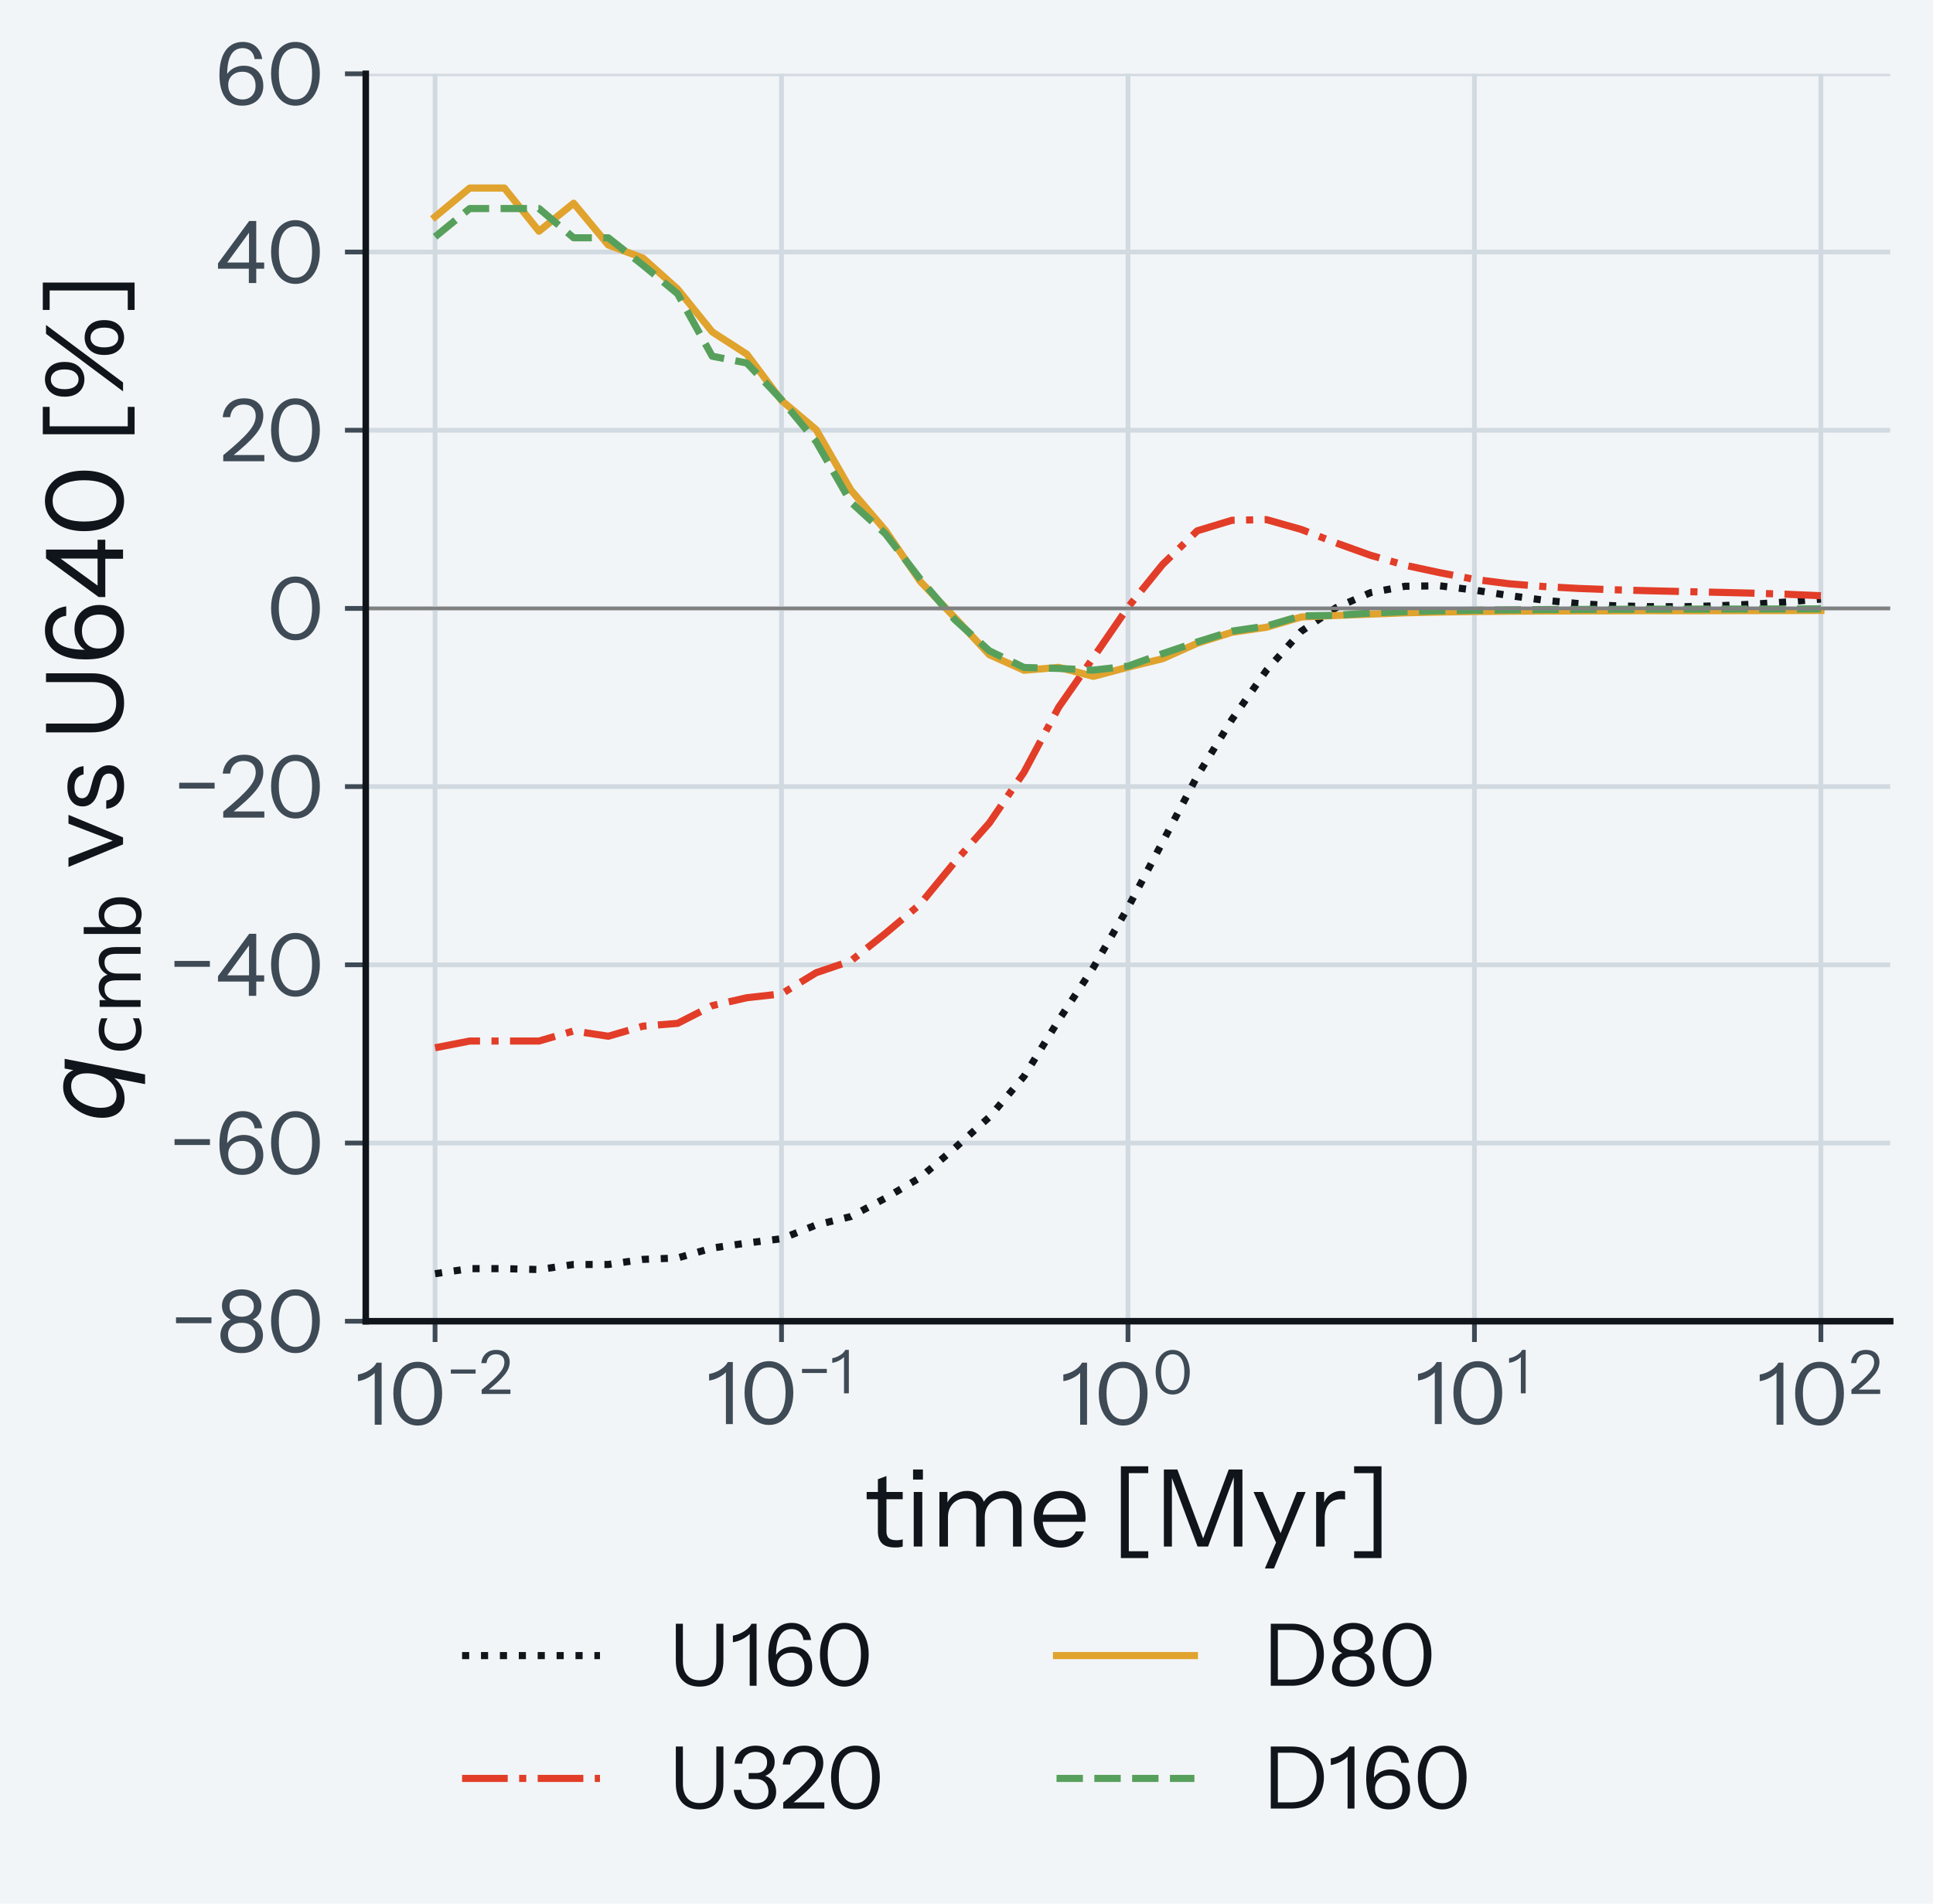
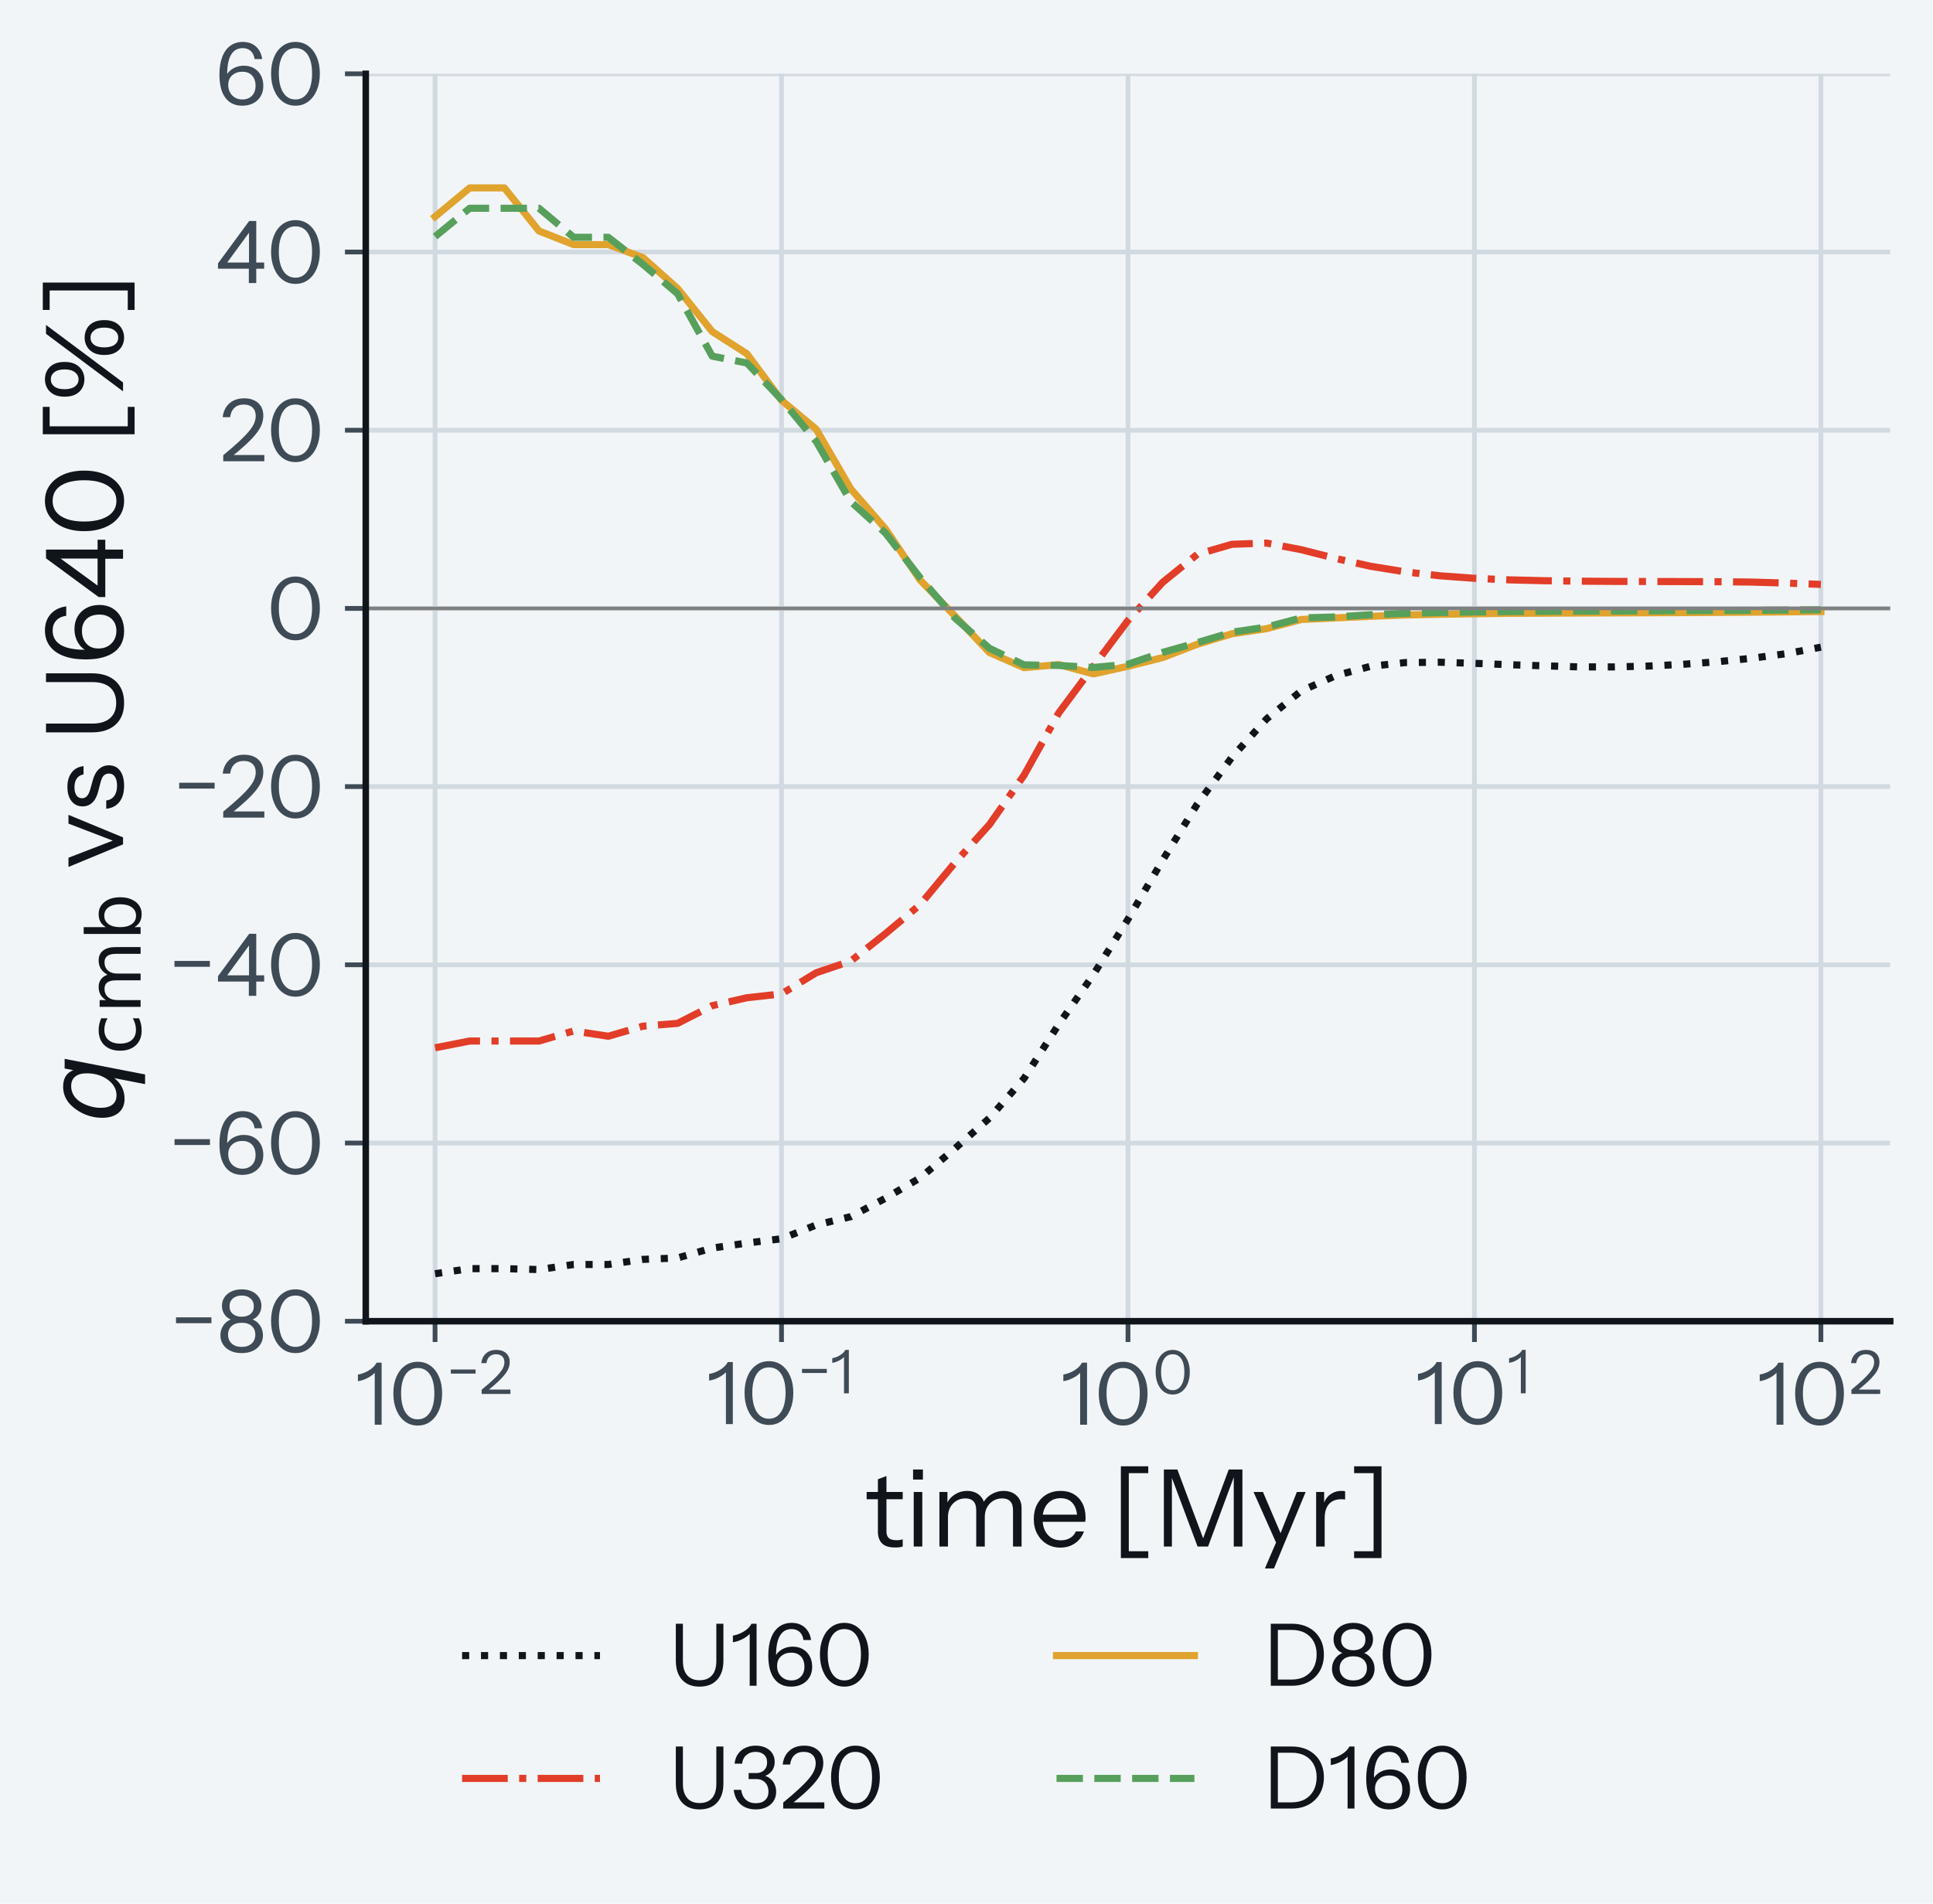
<svg xmlns="http://www.w3.org/2000/svg" xmlns:xlink="http://www.w3.org/1999/xlink" width="325.2pt" height="320.35pt" viewBox="0 0 325.2 320.35" version="1.1">
  <defs>
    <style type="text/css">*{stroke-linejoin: round; stroke-linecap: butt}</style>
  </defs>
  <g id="figure_1">
    <g id="patch_1">
      <path d="M 0 320.35  L 325.2 320.35  L 325.2 0  L 0 0  z " style="fill: #f2f5f7" />
    </g>
    <g id="axes_1">
      <g id="patch_2">
        <path d="M 61.535 222.322  L 318 222.322  L 318 12.42  L 61.535 12.42  z " style="fill: #f2f5f7" />
      </g>
      <g id="matplotlib.axis_1">
        <g id="xtick_1">
          <g id="line2d_1">
            <path d="M 73.192 222.322  L 73.192 12.42  " clip-path="url(#p6a11fdbcf1)" style="fill: none; stroke: #d2dae1; stroke-width: 0.8; stroke-linecap: square" />
          </g>
          <g id="line2d_2">
            <defs>
              <path id="m2a301ba8c9" d="M 0 0  L 0 3.5  " style="stroke: #3e4a55; stroke-width: 0.8" />
            </defs>
            <g>
              <use xlink:href="#m2a301ba8c9" x="73.192" y="222.322" style="fill: #3e4a55; stroke: #3e4a55; stroke-width: 0.8" />
            </g>
          </g>
          <g id="text_1">
            <g style="fill: #3e4a55" transform="translate(59.77968 239.7625) scale(0.145 -0.145)">
              <defs>
                <path id="InstrumentSans-Regular-31" d="M 1440 0  L 1440 4083  L 1574 4051  Q 1498 3878 1280 3705  Q 1062 3533 777 3405  Q 493 3277 192 3232  L 192 3725  Q 493 3776 768 3904  Q 1043 4032 1257 4214  Q 1472 4397 1574 4608  L 1952 4608  L 1952 0  L 1440 0  z " transform="scale(0.015625)" />
                <path id="InstrumentSans-Regular-30" d="M 2131 -64  Q 1587 -64 1180 240  Q 774 544 547 1085  Q 320 1626 320 2323  Q 320 3021 544 3549  Q 768 4077 1177 4374  Q 1587 4672 2131 4672  Q 2675 4672 3081 4374  Q 3488 4077 3715 3549  Q 3942 3021 3942 2323  Q 3942 1619 3715 1081  Q 3488 544 3081 240  Q 2675 -64 2131 -64  z M 2131 397  Q 2522 397 2797 630  Q 3072 864 3219 1296  Q 3366 1728 3366 2330  Q 3366 2925 3222 3347  Q 3078 3770 2803 3990  Q 2528 4211 2131 4211  Q 1734 4211 1459 3987  Q 1184 3763 1040 3344  Q 896 2925 896 2330  Q 896 1728 1043 1293  Q 1190 858 1465 627  Q 1741 397 2131 397  z " transform="scale(0.015625)" />
                <path id="InstrumentSans-Regular-2212" d="M 384 2157  L 384 2592  L 3014 2592  L 3014 2157  L 384 2157  z " transform="scale(0.015625)" />
                <path id="InstrumentSans-Regular-32" d="M 256 0  L 256 448  Q 947 1018 1411 1446  Q 1875 1875 2153 2208  Q 2432 2541 2550 2819  Q 2669 3098 2669 3366  Q 2669 3763 2432 3987  Q 2195 4211 1779 4211  Q 1350 4211 1088 3968  Q 826 3725 768 3270  L 218 3270  Q 282 3898 701 4285  Q 1120 4672 1818 4672  Q 2464 4672 2848 4326  Q 3232 3981 3232 3379  Q 3232 3053 3107 2726  Q 2982 2400 2697 2041  Q 2413 1683 1949 1251  Q 1485 819 800 275  L 678 461  L 3309 461  L 3309 0  L 256 0  z " transform="scale(0.015625)" />
              </defs>
              <use xlink:href="#InstrumentSans-Regular-31" transform="translate(0 0.2)" />
              <use xlink:href="#InstrumentSans-Regular-30" transform="translate(39.09999 0.2)" />
              <use xlink:href="#InstrumentSans-Regular-2212" transform="translate(106.5925 35.9) scale(0.7)" />
              <use xlink:href="#InstrumentSans-Regular-32" transform="translate(143.7625 35.9) scale(0.7)" />
            </g>
          </g>
        </g>
        <g id="xtick_2">
          <g id="line2d_3">
            <path d="M 131.48 222.322  L 131.48 12.42  " clip-path="url(#p6a11fdbcf1)" style="fill: none; stroke: #d2dae1; stroke-width: 0.8; stroke-linecap: square" />
          </g>
          <g id="line2d_4">
            <g>
              <use xlink:href="#m2a301ba8c9" x="131.48" y="222.322" style="fill: #3e4a55; stroke: #3e4a55; stroke-width: 0.8" />
            </g>
          </g>
          <g id="text_2">
            <g style="fill: #3e4a55" transform="translate(118.8646 239.7625) scale(0.145 -0.145)">
              <use xlink:href="#InstrumentSans-Regular-31" transform="translate(0 0.9)" />
              <use xlink:href="#InstrumentSans-Regular-30" transform="translate(39.09999 0.9)" />
              <use xlink:href="#InstrumentSans-Regular-2212" transform="translate(106.5925 36.6) scale(0.7)" />
              <use xlink:href="#InstrumentSans-Regular-31" transform="translate(143.7625 36.6) scale(0.7)" />
            </g>
          </g>
        </g>
        <g id="xtick_3">
          <g id="line2d_5">
            <path d="M 189.767 222.322  L 189.767 12.42  " clip-path="url(#p6a11fdbcf1)" style="fill: none; stroke: #d2dae1; stroke-width: 0.8; stroke-linecap: square" />
          </g>
          <g id="line2d_6">
            <g>
              <use xlink:href="#m2a301ba8c9" x="189.767" y="222.322" style="fill: #3e4a55; stroke: #3e4a55; stroke-width: 0.8" />
            </g>
          </g>
          <g id="text_3">
            <g style="fill: #3e4a55" transform="translate(178.4571 239.7625) scale(0.145 -0.145)">
              <use xlink:href="#InstrumentSans-Regular-31" transform="translate(0 0.2)" />
              <use xlink:href="#InstrumentSans-Regular-30" transform="translate(39.09999 0.2)" />
              <use xlink:href="#InstrumentSans-Regular-30" transform="translate(106.5925 35.9) scale(0.7)" />
            </g>
          </g>
        </g>
        <g id="xtick_4">
          <g id="line2d_7">
            <path d="M 248.055 222.322  L 248.055 12.42  " clip-path="url(#p6a11fdbcf1)" style="fill: none; stroke: #d2dae1; stroke-width: 0.8; stroke-linecap: square" />
          </g>
          <g id="line2d_8">
            <g>
              <use xlink:href="#m2a301ba8c9" x="248.055" y="222.322" style="fill: #3e4a55; stroke: #3e4a55; stroke-width: 0.8" />
            </g>
          </g>
          <g id="text_4">
            <g style="fill: #3e4a55" transform="translate(238.1221 239.7625) scale(0.145 -0.145)">
              <use xlink:href="#InstrumentSans-Regular-31" transform="translate(0 0.9)" />
              <use xlink:href="#InstrumentSans-Regular-30" transform="translate(39.09999 0.9)" />
              <use xlink:href="#InstrumentSans-Regular-31" transform="translate(106.5925 36.6) scale(0.7)" />
            </g>
          </g>
        </g>
        <g id="xtick_5">
          <g id="line2d_9">
            <path d="M 306.342 222.322  L 306.342 12.42  " clip-path="url(#p6a11fdbcf1)" style="fill: none; stroke: #d2dae1; stroke-width: 0.8; stroke-linecap: square" />
          </g>
          <g id="line2d_10">
            <g>
              <use xlink:href="#m2a301ba8c9" x="306.342" y="222.322" style="fill: #3e4a55; stroke: #3e4a55; stroke-width: 0.8" />
            </g>
          </g>
          <g id="text_5">
            <g style="fill: #3e4a55" transform="translate(295.612 239.7625) scale(0.145 -0.145)">
              <use xlink:href="#InstrumentSans-Regular-31" transform="translate(0 0.2)" />
              <use xlink:href="#InstrumentSans-Regular-30" transform="translate(39.09999 0.2)" />
              <use xlink:href="#InstrumentSans-Regular-32" transform="translate(106.5925 35.9) scale(0.7)" />
            </g>
          </g>
        </g>
        <g id="text_6">
          <g style="fill: #10151b" transform="translate(145.4969 260.235) scale(0.18 -0.18)">
            <defs>
              <path id="InstrumentSans-Regular-74" d="M 1818 -58  Q 1274 -58 1027 188  Q 781 435 781 902  L 781 4026  L 1293 4218  L 1293 909  Q 1293 634 1433 506  Q 1574 378 1894 378  Q 2022 378 2115 394  Q 2208 410 2266 435  L 2266 0  Q 2202 -26 2083 -42  Q 1965 -58 1818 -58  z M 109 2829  L 109 3264  L 2266 3264  L 2266 2829  L 109 2829  z " transform="scale(0.015625)" />
              <path id="InstrumentSans-Regular-69" d="M 512 0  L 512 3264  L 1024 3264  L 1024 0  L 512 0  z M 472 4006  L 472 4608  L 1061 4608  L 1061 4006  L 472 4006  z " transform="scale(0.015625)" />
              <path id="InstrumentSans-Regular-6d" d="M 512 0  L 512 3264  L 992 3264  L 992 2496  L 1024 2496  L 1024 0  L 512 0  z M 2714 0  L 2714 2163  Q 2714 2534 2547 2707  Q 2381 2880 2067 2880  Q 1773 2880 1536 2739  Q 1299 2598 1161 2348  Q 1024 2099 1024 1766  L 941 2541  Q 1107 2906 1440 3117  Q 1773 3328 2163 3328  Q 2637 3328 2931 3049  Q 3226 2771 3226 2298  L 3226 0  L 2714 0  z M 4915 0  L 4915 2163  Q 4915 2534 4748 2707  Q 4582 2880 4269 2880  Q 3974 2880 3737 2739  Q 3501 2598 3363 2348  Q 3226 2099 3226 1766  L 3098 2541  Q 3264 2906 3609 3117  Q 3955 3328 4352 3328  Q 4826 3328 5126 3049  Q 5427 2771 5427 2298  L 5427 0  L 4915 0  z " transform="scale(0.015625)" />
              <path id="InstrumentSans-Regular-65" d="M 1850 -64  Q 1382 -64 1024 157  Q 666 378 461 762  Q 256 1146 256 1645  Q 256 2144 457 2525  Q 659 2906 1024 3117  Q 1389 3328 1862 3328  Q 2317 3328 2653 3129  Q 2989 2931 3171 2572  Q 3354 2214 3354 1728  Q 3354 1664 3350 1606  Q 3347 1549 3334 1478  L 640 1478  L 640 1907  L 3021 1907  L 2854 1670  Q 2854 2259 2595 2576  Q 2336 2893 1862 2893  Q 1376 2893 1078 2557  Q 781 2221 781 1651  Q 781 1069 1078 720  Q 1376 371 1875 371  Q 2189 371 2425 508  Q 2662 646 2771 902  L 3258 902  Q 3098 454 2723 195  Q 2349 -64 1850 -64  z " transform="scale(0.015625)" />
              <path id="InstrumentSans-Regular-20" transform="scale(0.015625)" />
              <path id="InstrumentSans-Regular-5b" d="M 576 -691  L 576 4800  L 2214 4800  L 2214 4390  L 1050 4390  L 1050 -282  L 2214 -282  L 2214 -691  L 576 -691  z " transform="scale(0.015625)" />
              <path id="InstrumentSans-Regular-4d" d="M 550 0  L 550 4608  L 1357 4608  L 3021 166  L 2778 166  L 4429 4608  L 5248 4608  L 5248 0  L 4730 0  L 4730 4333  L 4800 4333  L 3194 0  L 2566 0  L 960 4294  L 1030 4294  L 1030 0  L 550 0  z " transform="scale(0.015625)" />
              <path id="InstrumentSans-Regular-79" d="M 794 -1312  L 1523 384  L 1638 563  L 2707 3264  L 3232 3264  L 1338 -1312  L 794 -1312  z M 1581 -32  L 115 3264  L 678 3264  L 1939 314  L 1581 -32  z " transform="scale(0.015625)" />
              <path id="InstrumentSans-Regular-72" d="M 512 0  L 512 3264  L 992 3264  L 992 2432  L 1024 2432  L 1024 0  L 512 0  z M 1024 1702  L 941 2477  Q 1056 2893 1350 3110  Q 1645 3328 2029 3328  Q 2189 3328 2246 3302  L 2246 2810  Q 2214 2822 2156 2825  Q 2099 2829 2016 2829  Q 1530 2829 1277 2537  Q 1024 2246 1024 1702  z " transform="scale(0.015625)" />
              <path id="InstrumentSans-Regular-5d" d="M 2022 4800  L 2022 -691  L 384 -691  L 384 -282  L 1549 -282  L 1549 4390  L 384 4390  L 384 4800  L 2022 4800  z " transform="scale(0.015625)" />
            </defs>
            <use xlink:href="#InstrumentSans-Regular-74" />
            <use xlink:href="#InstrumentSans-Regular-69" transform="translate(37.7 0)" />
            <use xlink:href="#InstrumentSans-Regular-6d" transform="translate(61.69998 0)" />
            <use xlink:href="#InstrumentSans-Regular-65" transform="translate(153.9 0)" />
            <use xlink:href="#InstrumentSans-Regular-20" transform="translate(210.3 0)" />
            <use xlink:href="#InstrumentSans-Regular-5b" transform="translate(230.2999 0)" />
            <use xlink:href="#InstrumentSans-Regular-4d" transform="translate(270.8999 0)" />
            <use xlink:href="#InstrumentSans-Regular-79" transform="translate(361.4999 0)" />
            <use xlink:href="#InstrumentSans-Regular-72" transform="translate(413.7999 0)" />
            <use xlink:href="#InstrumentSans-Regular-5d" transform="translate(451.2999 0)" />
          </g>
        </g>
      </g>
      <g id="matplotlib.axis_2">
        <g id="ytick_1">
          <g id="line2d_11">
            <path d="M 61.535 222.322  L 318 222.322  " clip-path="url(#p6a11fdbcf1)" style="fill: none; stroke: #d2dae1; stroke-width: 0.8; stroke-linecap: square" />
          </g>
          <g id="line2d_12">
            <defs>
              <path id="me776a80f98" d="M 0 0  L -3.5 0  " style="stroke: #3e4a55; stroke-width: 0.8" />
            </defs>
            <g>
              <use xlink:href="#me776a80f98" x="61.535" y="222.322" style="fill: #3e4a55; stroke: #3e4a55; stroke-width: 0.8" />
            </g>
          </g>
          <g id="text_7">
            <g style="fill: #3e4a55" transform="translate(28.74055 227.5425) scale(0.145 -0.145)">
              <defs>
                <path id="InstrumentSans-Regular-38" d="M 1862 -64  Q 1376 -64 1021 109  Q 666 282 474 582  Q 282 883 282 1254  Q 282 1600 435 1881  Q 589 2163 848 2329  Q 1107 2496 1421 2496  L 1434 2362  Q 1139 2362 902 2506  Q 666 2650 531 2899  Q 397 3149 397 3450  Q 397 3808 582 4083  Q 768 4358 1101 4515  Q 1434 4672 1869 4672  Q 2304 4672 2630 4515  Q 2957 4358 3142 4083  Q 3328 3808 3328 3456  Q 3328 3149 3193 2902  Q 3059 2656 2822 2509  Q 2586 2362 2285 2362  L 2304 2496  Q 2624 2496 2880 2329  Q 3136 2163 3289 1881  Q 3443 1600 3443 1254  Q 3443 883 3251 582  Q 3059 282 2704 109  Q 2349 -64 1862 -64  z M 1862 397  Q 2330 397 2602 646  Q 2874 896 2874 1306  Q 2874 1715 2605 1952  Q 2336 2189 1862 2189  Q 1389 2189 1120 1952  Q 851 1715 851 1306  Q 851 896 1123 646  Q 1395 397 1862 397  z M 1862 2637  Q 2285 2637 2525 2848  Q 2765 3059 2765 3411  Q 2765 3776 2515 3993  Q 2266 4211 1862 4211  Q 1453 4211 1206 3993  Q 960 3776 960 3411  Q 960 3059 1203 2848  Q 1446 2637 1862 2637  z " transform="scale(0.015625)" />
              </defs>
              <use xlink:href="#InstrumentSans-Regular-2212" />
              <use xlink:href="#InstrumentSans-Regular-38" transform="translate(53.09999 0)" />
              <use xlink:href="#InstrumentSans-Regular-30" transform="translate(111.3 0)" />
            </g>
          </g>
        </g>
        <g id="ytick_2">
          <g id="line2d_13">
            <path d="M 61.535 192.336  L 318 192.336  " clip-path="url(#p6a11fdbcf1)" style="fill: none; stroke: #d2dae1; stroke-width: 0.8; stroke-linecap: square" />
          </g>
          <g id="line2d_14">
            <g>
              <use xlink:href="#me776a80f98" x="61.535" y="192.336" style="fill: #3e4a55; stroke: #3e4a55; stroke-width: 0.8" />
            </g>
          </g>
          <g id="text_8">
            <g style="fill: #3e4a55" transform="translate(28.49359 197.5564) scale(0.145 -0.145)">
              <defs>
                <path id="InstrumentSans-Regular-36" d="M 2010 -64  Q 1197 -64 758 528  Q 320 1120 320 2240  Q 320 3014 528 3558  Q 736 4102 1126 4387  Q 1517 4672 2054 4672  Q 2643 4672 3027 4333  Q 3411 3994 3494 3398  L 2931 3398  Q 2874 3795 2640 4003  Q 2406 4211 2048 4211  Q 1478 4211 1187 3724  Q 896 3238 896 2266  L 896 1850  L 749 1907  Q 806 2208 1004 2432  Q 1203 2656 1497 2781  Q 1792 2906 2131 2906  Q 2566 2906 2889 2717  Q 3213 2528 3395 2192  Q 3578 1856 3578 1408  Q 3578 966 3379 633  Q 3181 301 2829 118  Q 2477 -64 2010 -64  z M 2029 397  Q 2464 397 2733 672  Q 3002 947 3002 1414  Q 3002 1901 2742 2179  Q 2483 2458 2016 2458  Q 1568 2458 1270 2195  Q 973 1933 973 1472  Q 973 1152 1110 909  Q 1248 666 1488 531  Q 1728 397 2029 397  z " transform="scale(0.015625)" />
              </defs>
              <use xlink:href="#InstrumentSans-Regular-2212" />
              <use xlink:href="#InstrumentSans-Regular-36" transform="translate(53.09999 0)" />
              <use xlink:href="#InstrumentSans-Regular-30" transform="translate(113 0)" />
            </g>
          </g>
        </g>
        <g id="ytick_3">
          <g id="line2d_15">
            <path d="M 61.535 162.35  L 318 162.35  " clip-path="url(#p6a11fdbcf1)" style="fill: none; stroke: #d2dae1; stroke-width: 0.8; stroke-linecap: square" />
          </g>
          <g id="line2d_16">
            <g>
              <use xlink:href="#me776a80f98" x="61.535" y="162.35" style="fill: #3e4a55; stroke: #3e4a55; stroke-width: 0.8" />
            </g>
          </g>
          <g id="text_9">
            <g style="fill: #3e4a55" transform="translate(28.48 167.5704) scale(0.145 -0.145)">
              <defs>
                <path id="InstrumentSans-Regular-34" d="M 2509 0  L 2509 1216  L 2522 1344  L 2522 3974  L 2694 3974  L 749 1312  L 576 1523  L 3648 1523  L 3648 1062  L 218 1062  L 218 1459  L 2534 4608  L 3059 4608  L 3059 0  L 2509 0  z " transform="scale(0.015625)" />
              </defs>
              <use xlink:href="#InstrumentSans-Regular-2212" />
              <use xlink:href="#InstrumentSans-Regular-34" transform="translate(53.09999 0)" />
              <use xlink:href="#InstrumentSans-Regular-30" transform="translate(113.1 0)" />
            </g>
          </g>
        </g>
        <g id="ytick_4">
          <g id="line2d_17">
            <path d="M 61.535 132.364  L 318 132.364  " clip-path="url(#p6a11fdbcf1)" style="fill: none; stroke: #d2dae1; stroke-width: 0.8; stroke-linecap: square" />
          </g>
          <g id="line2d_18">
            <g>
              <use xlink:href="#me776a80f98" x="61.535" y="132.364" style="fill: #3e4a55; stroke: #3e4a55; stroke-width: 0.8" />
            </g>
          </g>
          <g id="text_10">
            <g style="fill: #3e4a55" transform="translate(29.2775 137.5843) scale(0.145 -0.145)">
              <use xlink:href="#InstrumentSans-Regular-2212" />
              <use xlink:href="#InstrumentSans-Regular-32" transform="translate(53.09999 0)" />
              <use xlink:href="#InstrumentSans-Regular-30" transform="translate(107.6 0)" />
            </g>
          </g>
        </g>
        <g id="ytick_5">
          <g id="line2d_19">
            <path d="M 61.535 102.378  L 318 102.378  " clip-path="url(#p6a11fdbcf1)" style="fill: none; stroke: #d2dae1; stroke-width: 0.8; stroke-linecap: square" />
          </g>
          <g id="line2d_20">
            <g>
              <use xlink:href="#me776a80f98" x="61.535" y="102.378" style="fill: #3e4a55; stroke: #3e4a55; stroke-width: 0.8" />
            </g>
          </g>
          <g id="text_11">
            <g style="fill: #3e4a55" transform="translate(44.87859 107.5982) scale(0.145 -0.145)">
              <use xlink:href="#InstrumentSans-Regular-30" />
            </g>
          </g>
        </g>
        <g id="ytick_6">
          <g id="line2d_21">
            <path d="M 61.535 72.392  L 318 72.392  " clip-path="url(#p6a11fdbcf1)" style="fill: none; stroke: #d2dae1; stroke-width: 0.8; stroke-linecap: square" />
          </g>
          <g id="line2d_22">
            <g>
              <use xlink:href="#me776a80f98" x="61.535" y="72.392" style="fill: #3e4a55; stroke: #3e4a55; stroke-width: 0.8" />
            </g>
          </g>
          <g id="text_12">
            <g style="fill: #3e4a55" transform="translate(36.97609 77.61214) scale(0.145 -0.145)">
              <use xlink:href="#InstrumentSans-Regular-32" />
              <use xlink:href="#InstrumentSans-Regular-30" transform="translate(54.49999 0)" />
            </g>
          </g>
        </g>
        <g id="ytick_7">
          <g id="line2d_23">
            <path d="M 61.535 42.406  L 318 42.406  " clip-path="url(#p6a11fdbcf1)" style="fill: none; stroke: #d2dae1; stroke-width: 0.8; stroke-linecap: square" />
          </g>
          <g id="line2d_24">
            <g>
              <use xlink:href="#me776a80f98" x="61.535" y="42.406" style="fill: #3e4a55; stroke: #3e4a55; stroke-width: 0.8" />
            </g>
          </g>
          <g id="text_13">
            <g style="fill: #3e4a55" transform="translate(36.17859 47.62607) scale(0.145 -0.145)">
              <use xlink:href="#InstrumentSans-Regular-34" />
              <use xlink:href="#InstrumentSans-Regular-30" transform="translate(59.99999 0)" />
            </g>
          </g>
        </g>
        <g id="ytick_8">
          <g id="line2d_25">
            <path d="M 61.535 12.42  L 318 12.42  " clip-path="url(#p6a11fdbcf1)" style="fill: none; stroke: #d2dae1; stroke-width: 0.8; stroke-linecap: square" />
          </g>
          <g id="line2d_26">
            <g>
              <use xlink:href="#me776a80f98" x="61.535" y="12.42" style="fill: #3e4a55; stroke: #3e4a55; stroke-width: 0.8" />
            </g>
          </g>
          <g id="text_14">
            <g style="fill: #3e4a55" transform="translate(36.19219 17.64) scale(0.145 -0.145)">
              <use xlink:href="#InstrumentSans-Regular-36" />
              <use xlink:href="#InstrumentSans-Regular-30" transform="translate(59.89999 0)" />
            </g>
          </g>
        </g>
        <g id="text_15">
          <g style="fill: #10151b" transform="translate(20.7 188.9212) rotate(-90) scale(0.18 -0.18)">
            <defs>
              <path id="DejaVuSans-Oblique-71" d="M 2669 525  Q 2438 222 2123 65  Q 1809 -91 1428 -91  Q 897 -91 595 267  Q 294 625 294 1253  Q 294 1759 480 2231  Q 666 2703 1013 3078  Q 1238 3322 1530 3453  Q 1822 3584 2144 3584  Q 2531 3584 2781 3431  Q 3031 3278 3144 2969  L 3244 3494  L 3822 3494  L 2888 -1319  L 2309 -1319  L 2669 525  z M 891 1338  Q 891 875 1084 633  Q 1278 391 1644 391  Q 2188 391 2572 911  Q 2956 1431 2956 2175  Q 2956 2625 2757 2864  Q 2559 3103 2188 3103  Q 1916 3103 1684 2976  Q 1453 2850 1281 2606  Q 1100 2350 995 2006  Q 891 1663 891 1338  z " transform="scale(0.015625)" />
              <path id="DejaVuSans-63" d="M 3122 3366  L 3122 2828  Q 2878 2963 2633 3030  Q 2388 3097 2138 3097  Q 1578 3097 1268 2742  Q 959 2388 959 1747  Q 959 1106 1268 751  Q 1578 397 2138 397  Q 2388 397 2633 464  Q 2878 531 3122 666  L 3122 134  Q 2881 22 2623 -34  Q 2366 -91 2075 -91  Q 1284 -91 818 406  Q 353 903 353 1747  Q 353 2603 823 3093  Q 1294 3584 2113 3584  Q 2378 3584 2631 3529  Q 2884 3475 3122 3366  z " transform="scale(0.015625)" />
              <path id="DejaVuSans-6d" d="M 3328 2828  Q 3544 3216 3844 3400  Q 4144 3584 4550 3584  Q 5097 3584 5394 3201  Q 5691 2819 5691 2113  L 5691 0  L 5113 0  L 5113 2094  Q 5113 2597 4934 2840  Q 4756 3084 4391 3084  Q 3944 3084 3684 2787  Q 3425 2491 3425 1978  L 3425 0  L 2847 0  L 2847 2094  Q 2847 2600 2669 2842  Q 2491 3084 2119 3084  Q 1678 3084 1418 2786  Q 1159 2488 1159 1978  L 1159 0  L 581 0  L 581 3500  L 1159 3500  L 1159 2956  Q 1356 3278 1631 3431  Q 1906 3584 2284 3584  Q 2666 3584 2933 3390  Q 3200 3197 3328 2828  z " transform="scale(0.015625)" />
              <path id="DejaVuSans-62" d="M 3116 1747  Q 3116 2381 2855 2742  Q 2594 3103 2138 3103  Q 1681 3103 1420 2742  Q 1159 2381 1159 1747  Q 1159 1113 1420 752  Q 1681 391 2138 391  Q 2594 391 2855 752  Q 3116 1113 3116 1747  z M 1159 2969  Q 1341 3281 1617 3432  Q 1894 3584 2278 3584  Q 2916 3584 3314 3078  Q 3713 2572 3713 1747  Q 3713 922 3314 415  Q 2916 -91 2278 -91  Q 1894 -91 1617 61  Q 1341 213 1159 525  L 1159 0  L 581 0  L 581 4863  L 1159 4863  L 1159 2969  z " transform="scale(0.015625)" />
              <path id="InstrumentSans-Regular-76" d="M 1466 0  L 115 3264  L 666 3264  L 1792 346  L 1587 346  L 2707 3264  L 3232 3264  L 1882 0  L 1466 0  z " transform="scale(0.015625)" />
              <path id="InstrumentSans-Regular-73" d="M 1619 -64  Q 1018 -64 659 214  Q 301 493 250 1005  L 742 1005  Q 787 691 1017 524  Q 1248 358 1632 358  Q 1971 358 2163 486  Q 2355 614 2355 851  Q 2355 1018 2246 1142  Q 2138 1267 1811 1350  L 1286 1485  Q 838 1600 614 1840  Q 390 2080 390 2413  Q 390 2835 704 3081  Q 1018 3328 1555 3328  Q 2086 3328 2419 3072  Q 2752 2816 2797 2362  L 2304 2362  Q 2259 2624 2060 2765  Q 1862 2906 1536 2906  Q 1222 2906 1049 2787  Q 877 2669 877 2451  Q 877 2285 1001 2163  Q 1126 2042 1421 1958  L 1933 1818  Q 2387 1696 2617 1446  Q 2848 1197 2848 845  Q 2848 416 2521 176  Q 2195 -64 1619 -64  z " transform="scale(0.015625)" />
              <path id="InstrumentSans-Regular-55" d="M 2272 -64  Q 1440 -64 976 445  Q 512 954 512 1869  L 512 4608  L 1037 4608  L 1037 1843  Q 1037 1152 1357 781  Q 1677 410 2272 410  Q 2880 410 3200 778  Q 3520 1146 3520 1843  L 3520 4608  L 4045 4608  L 4045 1862  Q 4045 954 3577 445  Q 3110 -64 2272 -64  z " transform="scale(0.015625)" />
              <path id="InstrumentSans-Regular-25" d="M 544 0  L 3987 4608  L 4518 4608  L 1075 0  L 544 0  z M 3757 -64  Q 3488 -64 3251 64  Q 3014 192 2867 454  Q 2720 717 2720 1120  Q 2720 1523 2864 1782  Q 3008 2042 3245 2170  Q 3482 2298 3757 2298  Q 4045 2298 4285 2170  Q 4525 2042 4665 1782  Q 4806 1523 4806 1120  Q 4806 717 4659 454  Q 4512 192 4272 64  Q 4032 -64 3757 -64  z M 3757 288  Q 4019 288 4188 505  Q 4358 723 4358 1126  Q 4358 1523 4188 1734  Q 4019 1946 3757 1946  Q 3494 1946 3334 1738  Q 3174 1530 3174 1126  Q 3174 717 3334 502  Q 3494 288 3757 288  z M 1261 2310  Q 986 2310 749 2438  Q 512 2566 368 2828  Q 224 3091 224 3494  Q 224 3898 368 4157  Q 512 4416 749 4544  Q 986 4672 1261 4672  Q 1549 4672 1785 4544  Q 2022 4416 2163 4157  Q 2304 3898 2304 3494  Q 2304 3091 2157 2828  Q 2010 2566 1773 2438  Q 1536 2310 1261 2310  z M 1261 2662  Q 1517 2662 1686 2876  Q 1856 3091 1856 3501  Q 1856 3898 1689 4109  Q 1523 4320 1261 4320  Q 998 4320 835 4112  Q 672 3904 672 3501  Q 672 3091 835 2876  Q 998 2662 1261 2662  z " transform="scale(0.015625)" />
            </defs>
            <use xlink:href="#DejaVuSans-Oblique-71" />
            <use xlink:href="#DejaVuSans-63" transform="translate(63.47656 -16.40625) scale(0.7)" />
            <use xlink:href="#DejaVuSans-6d" transform="translate(101.9629 -16.40625) scale(0.7)" />
            <use xlink:href="#DejaVuSans-62" transform="translate(170.1514 -16.40625) scale(0.7)" />
            <use xlink:href="#InstrumentSans-Regular-20" transform="translate(217.3193 0)" />
            <use xlink:href="#InstrumentSans-Regular-76" transform="translate(237.3193 0)" />
            <use xlink:href="#InstrumentSans-Regular-73" transform="translate(289.6193 0)" />
            <use xlink:href="#InstrumentSans-Regular-20" transform="translate(336.9193 0)" />
            <use xlink:href="#InstrumentSans-Regular-55" transform="translate(356.9193 0)" />
            <use xlink:href="#InstrumentSans-Regular-36" transform="translate(428.1193 0)" />
            <use xlink:href="#InstrumentSans-Regular-34" transform="translate(488.0193 0)" />
            <use xlink:href="#InstrumentSans-Regular-30" transform="translate(548.0192 0)" />
            <use xlink:href="#InstrumentSans-Regular-20" transform="translate(614.6192 0)" />
            <use xlink:href="#InstrumentSans-Regular-5b" transform="translate(634.6192 0)" />
            <use xlink:href="#InstrumentSans-Regular-25" transform="translate(675.2192 0)" />
            <use xlink:href="#InstrumentSans-Regular-5d" transform="translate(753.8192 0)" />
          </g>
        </g>
      </g>
      <g id="line2d_27">
-         <path d="M 73.192 214.326  L 79.021 213.475  L 84.85 213.475  L 90.678 213.628  L 96.507 212.775  L 102.336 212.775  L 108.165 211.916  L 113.993 211.676  L 119.822 210.007  L 125.651 209.169  L 131.48 208.442  L 137.308 206.129  L 143.137 204.712  L 148.966 201.605  L 154.795 198.159  L 160.623 193.188  L 166.452 187.963  L 172.281 181.113  L 178.11 171.664  L 183.938 162.811  L 189.767 152.723  L 195.596 141.666  L 201.425 130.575  L 207.253 121.071  L 213.082 112.771  L 218.911 106.229  L 224.74 102.279  L 230.568 99.729  L 236.397 98.65  L 242.226 98.575  L 248.055 99.296  L 253.883 100.213  L 259.712 100.989  L 265.541 101.566  L 271.37 101.924  L 277.198 102.079  L 283.027 102.098  L 288.856 101.944  L 294.685 101.681  L 300.513 101.303  L 306.342 100.801  " clip-path="url(#p6a11fdbcf1)" style="fill: none; stroke-dasharray: 1.2,1.98; stroke-dashoffset: 0; stroke: #10151b; stroke-width: 1.2" />
+         <path d="M 73.192 214.326  L 79.021 213.475  L 84.85 213.475  L 90.678 213.628  L 96.507 212.775  L 102.336 212.775  L 108.165 211.917  L 113.993 211.677  L 119.822 210.009  L 125.651 209.172  L 131.48 208.444  L 137.308 206.135  L 143.137 204.723  L 148.966 201.627  L 154.795 198.201  L 160.623 193.281  L 166.452 188.147  L 172.281 181.465  L 178.11 172.37  L 183.938 164.007  L 189.767 154.679  L 195.596 144.744  L 201.425 135.296  L 207.253 127.419  L 213.082 120.973  L 218.911 116.258  L 224.74 113.684  L 230.568 112.122  L 236.397 111.493  L 242.226 111.434  L 248.055 111.619  L 253.883 111.852  L 259.712 112.035  L 265.541 112.217  L 271.37 112.225  L 277.198 112.082  L 283.027 111.791  L 288.856 111.357  L 294.685 110.771  L 300.513 109.995  L 306.342 108.903  " clip-path="url(#p6a11fdbcf1)" style="fill: none; stroke-dasharray: 1.2,1.98; stroke-dashoffset: 0; stroke: #10151b; stroke-width: 1.2" />
      </g>
      <g id="line2d_28">
-         <path d="M 73.192 176.312  L 79.021 175.175  L 84.85 175.175  L 90.678 175.175  L 96.507 173.474  L 102.336 174.367  L 108.165 172.674  L 113.993 172.201  L 119.822 169.219  L 125.651 167.886  L 131.48 167.236  L 137.308 163.677  L 143.137 161.7  L 148.966 157.068  L 154.795 152.156  L 160.623 145.06  L 166.452 138.477  L 172.281 129.932  L 178.11 119.001  L 183.938 110.65  L 189.767 102.179  L 195.596 94.977  L 201.425 89.318  L 207.253 87.548  L 213.082 87.441  L 218.911 89.089  L 224.74 91.345  L 230.568 93.437  L 236.397 95.117  L 242.226 96.364  L 248.055 97.491  L 253.883 98.23  L 259.712 98.696  L 265.541 99.017  L 271.37 99.236  L 277.198 99.399  L 283.027 99.538  L 288.856 99.664  L 294.685 99.807  L 300.513 99.99  L 306.342 100.243  " clip-path="url(#p6a11fdbcf1)" style="fill: none; stroke-dasharray: 7.68,1.92,1.2,1.92; stroke-dashoffset: 0; stroke: #e23d28; stroke-width: 1.2" />
+         <path d="M 73.192 176.312  L 79.021 175.176  L 84.85 175.176  L 90.678 175.176  L 96.507 173.475  L 102.336 174.368  L 108.165 172.676  L 113.993 172.202  L 119.822 169.222  L 125.651 167.891  L 131.48 167.241  L 137.308 163.688  L 143.137 161.717  L 148.966 157.104  L 154.795 152.225  L 160.623 145.206  L 166.452 138.762  L 172.281 130.448  L 178.11 119.976  L 183.938 112.164  L 189.767 104.405  L 195.596 97.993  L 201.425 93.279  L 207.253 91.587  L 213.082 91.383  L 218.911 92.494  L 224.74 93.979  L 230.568 95.282  L 236.397 96.228  L 242.226 96.888  L 248.055 97.313  L 253.883 97.571  L 259.712 97.715  L 265.541 97.793  L 271.37 97.833  L 277.198 97.85  L 283.027 97.864  L 288.856 97.886  L 294.685 97.944  L 300.513 98.116  L 306.342 98.339  " clip-path="url(#p6a11fdbcf1)" style="fill: none; stroke-dasharray: 7.68,1.92,1.2,1.92; stroke-dashoffset: 0; stroke: #e23d28; stroke-width: 1.2" />
      </g>
      <g id="line2d_29">
-         <path d="M 73.192 36.477  L 79.021 31.64  L 84.85 31.64  L 90.678 38.906  L 96.507 34.2  L 102.336 41.222  L 108.165 43.421  L 113.993 48.634  L 119.822 55.845  L 125.651 59.606  L 131.48 67.384  L 137.308 72.299  L 143.137 82.445  L 148.966 89.264  L 154.795 97.803  L 160.623 103.915  L 166.452 110.175  L 172.281 112.788  L 178.11 112.299  L 183.938 113.813  L 189.767 112.264  L 195.596 110.842  L 201.425 108.235  L 207.253 106.397  L 213.082 105.545  L 218.911 103.822  L 224.74 103.567  L 230.568 103.343  L 236.397 103.119  L 242.226 102.99  L 248.055 102.903  L 253.883 102.85  L 259.712 102.818  L 265.541 102.803  L 271.37 102.791  L 277.198 102.763  L 283.027 102.774  L 288.856 102.761  L 294.685 102.751  L 300.513 102.74  L 306.342 102.719  " clip-path="url(#p6a11fdbcf1)" style="fill: none; stroke: #e0a32e; stroke-width: 1.2; stroke-linecap: square" />
+         <path d="M 73.192 36.455  L 79.021 31.619  L 84.85 31.619  L 90.678 38.866  L 96.507 41.164  L 102.336 41.164  L 108.165 43.347  L 113.993 48.541  L 119.822 55.796  L 125.651 59.521  L 131.48 67.361  L 137.308 72.219  L 143.137 82.273  L 148.966 88.992  L 154.795 97.601  L 160.623 103.622  L 166.452 109.796  L 172.281 112.351  L 178.11 111.831  L 183.938 113.398  L 189.767 112.114  L 195.596 110.653  L 201.425 108.407  L 207.253 106.644  L 213.082 105.785  L 218.911 104.244  L 224.74 103.97  L 230.568 103.707  L 236.397 103.487  L 242.226 103.366  L 248.055 103.279  L 253.883 103.201  L 259.712 103.181  L 265.541 103.154  L 271.37 103.132  L 277.198 103.109  L 283.027 103.086  L 288.856 103.051  L 294.685 103.011  L 300.513 102.963  L 306.342 102.901  " clip-path="url(#p6a11fdbcf1)" style="fill: none; stroke: #e0a32e; stroke-width: 1.2; stroke-linecap: square" />
      </g>
      <g id="line2d_30">
-         <path d="M 73.192 39.851  L 79.021 35.09  L 84.85 35.09  L 90.678 35.09  L 96.507 40.013  L 102.336 40.013  L 108.165 44.611  L 113.993 49.429  L 119.822 59.94  L 125.651 61.089  L 131.48 67.265  L 137.308 74.314  L 143.137 84.501  L 148.966 89.831  L 154.795 97.41  L 160.623 104.266  L 166.452 109.524  L 172.281 112.318  L 178.11 112.479  L 183.938 112.762  L 189.767 112.093  L 195.596 109.99  L 201.425 108.021  L 207.253 106.2  L 213.082 105.344  L 218.911 103.634  L 224.74 103.537  L 230.568 103.154  L 236.397 102.916  L 242.226 102.776  L 248.055 102.686  L 253.883 102.623  L 259.712 102.57  L 265.541 102.548  L 271.37 102.53  L 277.198 102.508  L 283.027 102.502  L 288.856 102.488  L 294.685 102.485  L 300.513 102.471  L 306.342 102.458  " clip-path="url(#p6a11fdbcf1)" style="fill: none; stroke-dasharray: 4.44,1.92; stroke-dashoffset: 0; stroke: #57a05c; stroke-width: 1.2" />
+         <path d="M 73.192 39.806  L 79.021 35.044  L 84.85 35.044  L 90.678 35.044  L 96.507 39.927  L 102.336 39.927  L 108.165 44.489  L 113.993 49.424  L 119.822 59.932  L 125.651 61.08  L 131.48 67.241  L 137.308 74.27  L 143.137 84.414  L 148.966 89.7  L 154.795 97.207  L 160.623 103.961  L 166.452 109.088  L 172.281 111.876  L 178.11 111.975  L 183.938 112.317  L 189.767 111.768  L 195.596 109.775  L 201.425 108.137  L 207.253 106.384  L 213.082 105.512  L 218.911 103.979  L 224.74 103.81  L 230.568 103.44  L 236.397 103.213  L 242.226 103.071  L 248.055 102.977  L 253.883 102.914  L 259.712 102.867  L 265.541 102.836  L 271.37 102.815  L 277.198 102.788  L 283.027 102.759  L 288.856 102.73  L 294.685 102.7  L 300.513 102.655  L 306.342 102.605  " clip-path="url(#p6a11fdbcf1)" style="fill: none; stroke-dasharray: 4.44,1.92; stroke-dashoffset: 0; stroke: #57a05c; stroke-width: 1.2" />
      </g>
      <g id="line2d_31">
        <path d="M 61.535 102.378  L 318 102.378  " clip-path="url(#p6a11fdbcf1)" style="fill: none; stroke: #808080; stroke-width: 0.6; stroke-linecap: square" />
      </g>
      <g id="patch_3">
        <path d="M 61.535 222.322  L 61.535 12.42  " style="fill: none; stroke: #10151b; stroke-width: 1.1; stroke-linejoin: miter; stroke-linecap: square" />
      </g>
      <g id="patch_4">
        <path d="M 61.535 222.322  L 318 222.322  " style="fill: none; stroke: #10151b; stroke-width: 1.1; stroke-linejoin: miter; stroke-linecap: square" />
      </g>
    </g>
    <g id="legend_1">
      <g id="line2d_32">
        <path d="M 77.739 278.59  L 89.339 278.59  L 100.939 278.59  " style="fill: none; stroke-dasharray: 1.2,1.98; stroke-dashoffset: 0; stroke: #10151b; stroke-width: 1.2" />
      </g>
      <g id="text_16">
        <g style="fill: #10151b" transform="translate(112.5385 283.665) scale(0.145 -0.145)">
          <use xlink:href="#InstrumentSans-Regular-55" />
          <use xlink:href="#InstrumentSans-Regular-31" transform="translate(71.19998 0)" />
          <use xlink:href="#InstrumentSans-Regular-36" transform="translate(110.3 0)" />
          <use xlink:href="#InstrumentSans-Regular-30" transform="translate(170.2 0)" />
        </g>
      </g>
      <g id="line2d_33">
        <path d="M 77.739 299.252  L 89.339 299.252  L 100.939 299.252  " style="fill: none; stroke-dasharray: 7.68,1.92,1.2,1.92; stroke-dashoffset: 0; stroke: #e23d28; stroke-width: 1.2" />
      </g>
      <g id="text_17">
        <g style="fill: #10151b" transform="translate(112.5385 304.3275) scale(0.145 -0.145)">
          <defs>
            <path id="InstrumentSans-Regular-33" d="M 1894 -64  Q 1434 -64 1085 105  Q 736 275 521 601  Q 307 928 256 1389  L 806 1389  Q 877 909 1158 653  Q 1440 397 1901 397  Q 2336 397 2585 627  Q 2835 858 2835 1254  Q 2835 1670 2592 1929  Q 2349 2189 1939 2189  L 1363 2189  L 1363 2637  L 1920 2637  Q 2291 2637 2512 2851  Q 2733 3066 2733 3424  Q 2733 3802 2499 4006  Q 2266 4211 1869 4211  Q 1478 4211 1203 3984  Q 928 3757 877 3334  L 320 3334  Q 358 3744 563 4041  Q 768 4339 1110 4505  Q 1453 4672 1882 4672  Q 2298 4672 2618 4525  Q 2938 4378 3117 4106  Q 3296 3834 3296 3469  Q 3296 3142 3149 2892  Q 3002 2643 2749 2502  Q 2496 2362 2170 2362  L 2131 2496  Q 2522 2496 2806 2333  Q 3091 2170 3248 1888  Q 3405 1606 3405 1235  Q 3405 851 3213 556  Q 3021 262 2681 99  Q 2342 -64 1894 -64  z " transform="scale(0.015625)" />
          </defs>
          <use xlink:href="#InstrumentSans-Regular-55" />
          <use xlink:href="#InstrumentSans-Regular-33" transform="translate(71.19998 0)" />
          <use xlink:href="#InstrumentSans-Regular-32" transform="translate(128.6 0)" />
          <use xlink:href="#InstrumentSans-Regular-30" transform="translate(183.1 0)" />
        </g>
      </g>
      <g id="line2d_34">
        <path d="M 177.745 278.59  L 189.345 278.59  L 200.945 278.59  " style="fill: none; stroke: #e0a32e; stroke-width: 1.2; stroke-linecap: square" />
      </g>
      <g id="text_18">
        <g style="fill: #10151b" transform="translate(212.5455 283.665) scale(0.145 -0.145)">
          <defs>
            <path id="InstrumentSans-Regular-44" d="M 864 0  L 864 461  L 2099 461  Q 2675 461 3091 694  Q 3507 928 3731 1350  Q 3955 1773 3955 2330  Q 3955 2880 3731 3289  Q 3507 3699 3094 3923  Q 2682 4147 2099 4147  L 864 4147  L 864 4608  L 2099 4608  Q 2822 4608 3360 4323  Q 3898 4038 4195 3523  Q 4493 3008 4493 2317  Q 4493 1626 4192 1104  Q 3891 582 3356 291  Q 2822 0 2106 0  L 864 0  z M 550 0  L 550 4608  L 1075 4608  L 1075 0  L 550 0  z " transform="scale(0.015625)" />
          </defs>
          <use xlink:href="#InstrumentSans-Regular-44" />
          <use xlink:href="#InstrumentSans-Regular-38" transform="translate(75.19998 0)" />
          <use xlink:href="#InstrumentSans-Regular-30" transform="translate(133.4 0)" />
        </g>
      </g>
      <g id="line2d_35">
        <path d="M 177.745 299.252  L 189.345 299.252  L 200.945 299.252  " style="fill: none; stroke-dasharray: 4.44,1.92; stroke-dashoffset: 0; stroke: #57a05c; stroke-width: 1.2" />
      </g>
      <g id="text_19">
        <g style="fill: #10151b" transform="translate(212.5455 304.3275) scale(0.145 -0.145)">
          <use xlink:href="#InstrumentSans-Regular-44" />
          <use xlink:href="#InstrumentSans-Regular-31" transform="translate(75.19998 0)" />
          <use xlink:href="#InstrumentSans-Regular-36" transform="translate(114.3 0)" />
          <use xlink:href="#InstrumentSans-Regular-30" transform="translate(174.2 0)" />
        </g>
      </g>
    </g>
  </g>
  <defs>
    <clipPath id="p6a11fdbcf1">
      <rect x="61.535" y="12.42" width="256.465" height="209.903" />
    </clipPath>
  </defs>
</svg>
